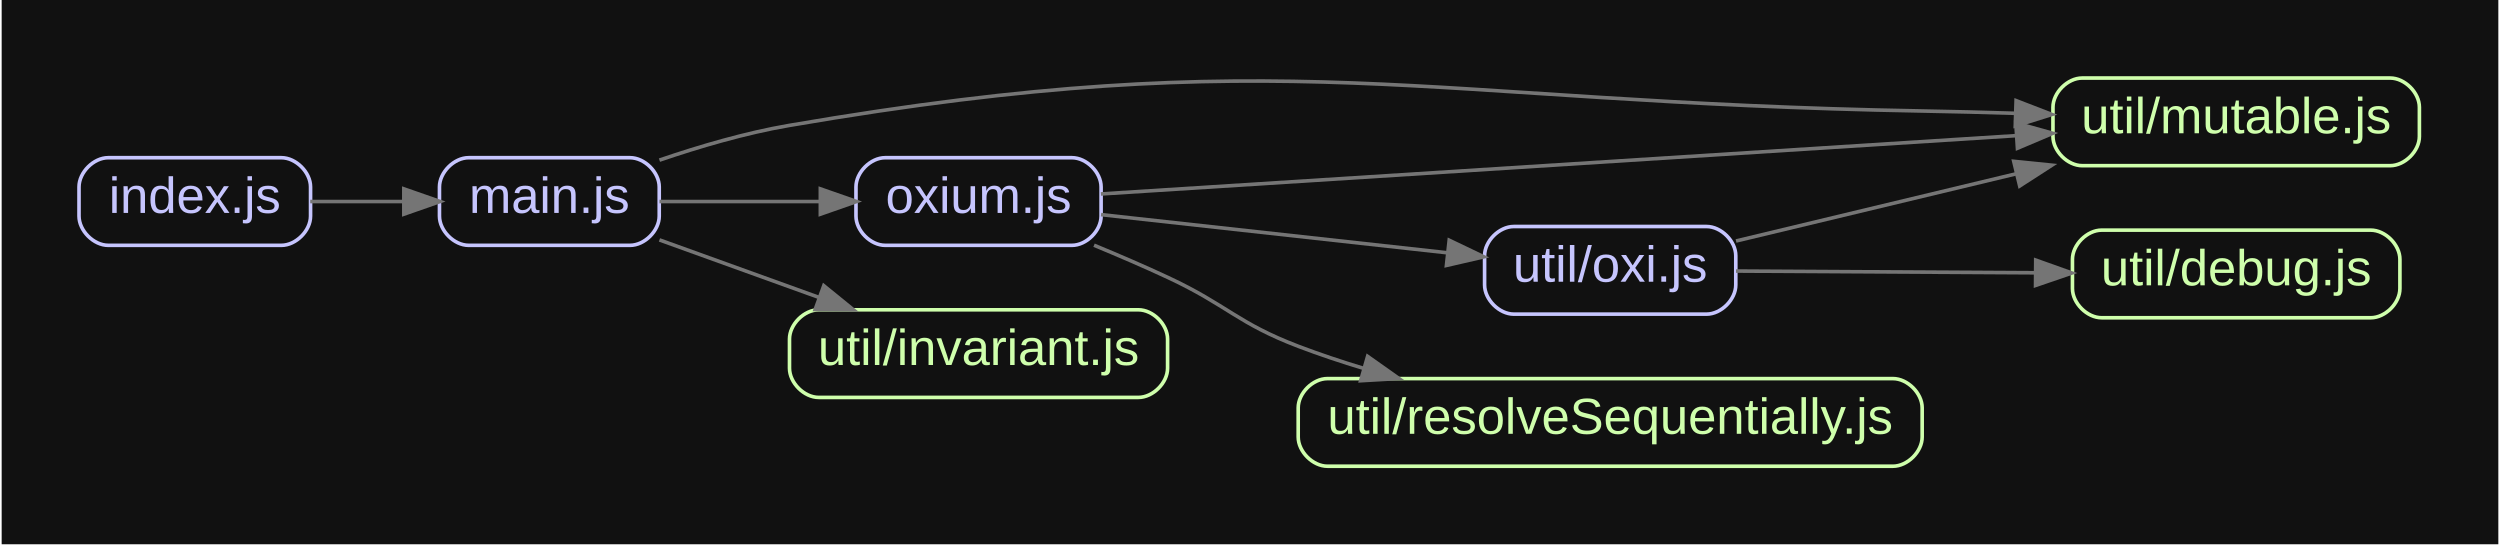
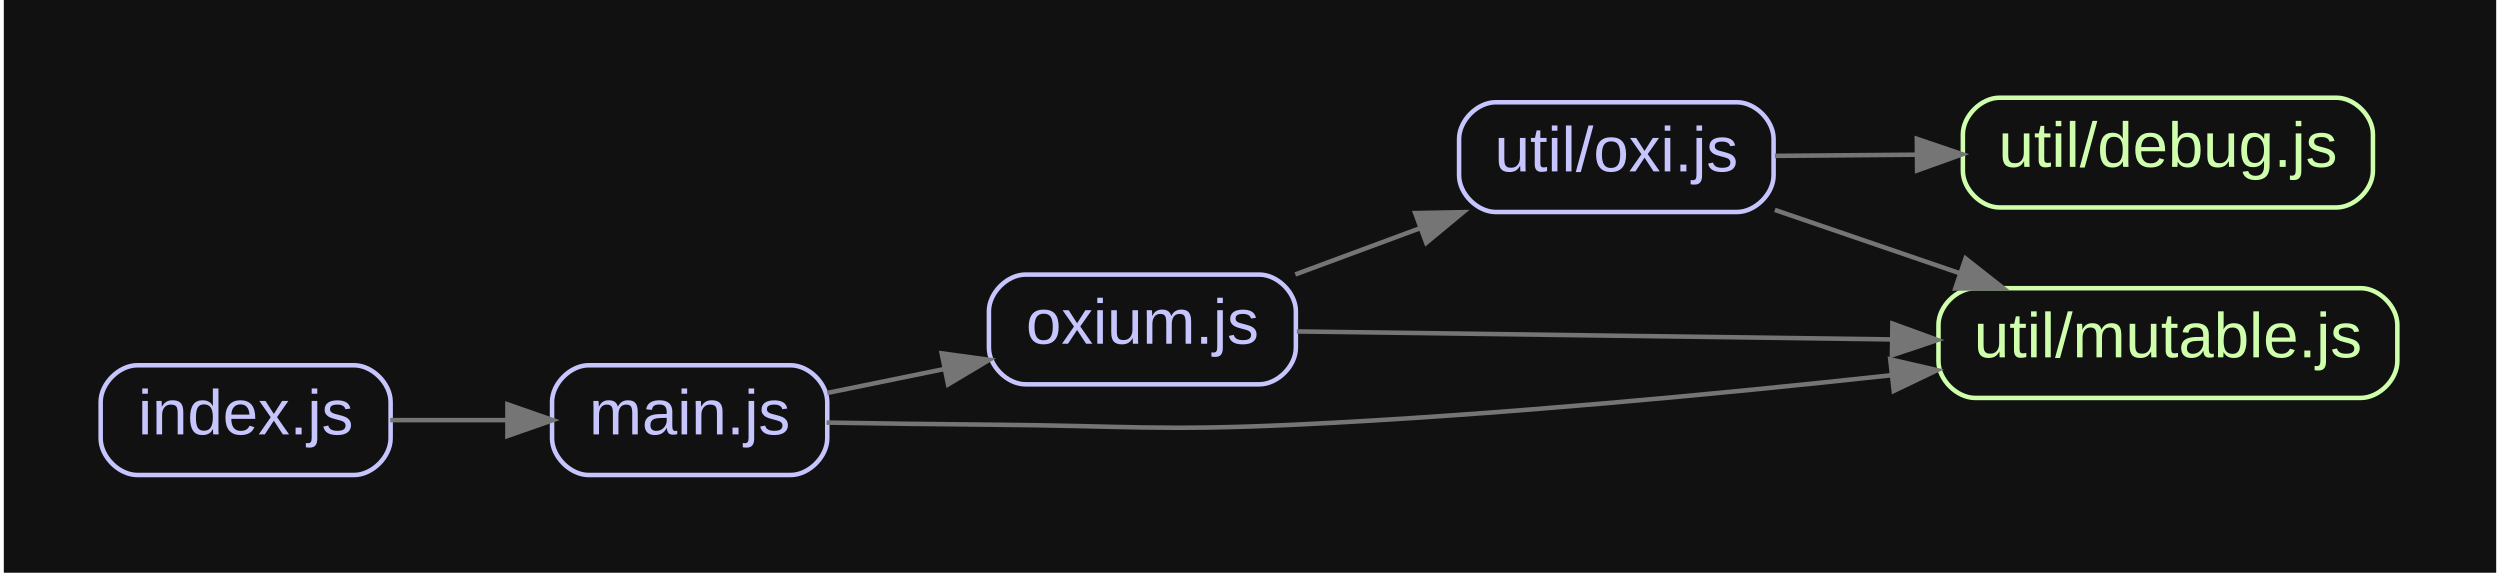
- <svg xmlns="http://www.w3.org/2000/svg" width="689pt" height="150pt" viewBox="0.00 0.00 689.46 150.30">
-   <g id="graph0" class="graph" transform="scale(1 1) rotate(0) translate(21.6 128.7)">
-     <polygon fill="#111111" stroke="transparent" points="-21.6,21.6 -21.6,-128.7 667.86,-128.7 667.86,21.6 -21.6,21.6" />
+ <svg xmlns="http://www.w3.org/2000/svg" width="550pt" height="126pt" viewBox="0.00 0.00 549.63 126.30">
+   <g id="graph0" class="graph" transform="scale(1 1) rotate(0) translate(21.6 104.7)">
+     <polygon fill="#111111" stroke="transparent" points="-21.6,21.6 -21.6,-104.7 528.03,-104.7 528.03,21.6 -21.6,21.6" />
    <g id="node1" class="node">
-       <path fill="none" stroke="#c6c5fe" d="M55.64,-85.15C55.64,-85.15 7.83,-85.15 7.83,-85.15 3.8,-85.15 -0.24,-81.12 -0.24,-77.08 -0.24,-77.08 -0.24,-69.02 -0.24,-69.02 -0.24,-64.98 3.8,-60.95 7.83,-60.95 7.83,-60.95 55.64,-60.95 55.64,-60.95 59.67,-60.95 63.7,-64.98 63.7,-69.02 63.7,-69.02 63.7,-77.08 63.7,-77.08 63.7,-81.12 59.67,-85.15 55.64,-85.15" />
-       <text text-anchor="middle" x="31.73" y="-69.9" font-family="Arial" font-size="14.00" fill="#c6c5fe">index.js</text>
+       <path fill="none" stroke="#c6c5fe" d="M55.64,-24.15C55.64,-24.15 7.83,-24.15 7.83,-24.15 3.8,-24.15 -0.24,-20.12 -0.24,-16.08 -0.24,-16.08 -0.24,-8.02 -0.24,-8.02 -0.24,-3.98 3.8,0.05 7.83,0.05 7.83,0.05 55.64,0.05 55.64,0.05 59.67,0.05 63.7,-3.98 63.7,-8.02 63.7,-8.02 63.7,-16.08 63.7,-16.08 63.7,-20.12 59.67,-24.15 55.64,-24.15" />
+       <text text-anchor="middle" x="31.73" y="-8.9" font-family="Arial" font-size="14.00" fill="#c6c5fe">index.js</text>
    </g>
    <g id="node2" class="node">
-       <path fill="none" stroke="#c6c5fe" d="M151.92,-85.15C151.92,-85.15 107.36,-85.15 107.36,-85.15 103.33,-85.15 99.3,-81.12 99.3,-77.08 99.3,-77.08 99.3,-69.02 99.3,-69.02 99.3,-64.98 103.33,-60.95 107.36,-60.95 107.36,-60.95 151.92,-60.95 151.92,-60.95 155.95,-60.95 159.99,-64.98 159.99,-69.02 159.99,-69.02 159.99,-77.08 159.99,-77.08 159.99,-81.12 155.95,-85.15 151.92,-85.15" />
-       <text text-anchor="middle" x="129.64" y="-69.9" font-family="Arial" font-size="14.00" fill="#c6c5fe">main.js</text>
+       <path fill="none" stroke="#c6c5fe" d="M151.92,-24.15C151.92,-24.15 107.36,-24.15 107.36,-24.15 103.33,-24.15 99.3,-20.12 99.3,-16.08 99.3,-16.08 99.3,-8.02 99.3,-8.02 99.3,-3.98 103.33,0.05 107.36,0.05 107.36,0.05 151.92,0.05 151.92,0.05 155.95,0.05 159.99,-3.98 159.99,-8.02 159.99,-8.02 159.99,-16.08 159.99,-16.08 159.99,-20.12 155.95,-24.15 151.92,-24.15" />
+       <text text-anchor="middle" x="129.64" y="-8.9" font-family="Arial" font-size="14.00" fill="#c6c5fe">main.js</text>
    </g>
    <g id="edge1" class="edge">
-       <path fill="none" stroke="#757575" d="M63.61,-73.05C71.78,-73.05 80.72,-73.05 89.28,-73.05" />
-       <polygon fill="#757575" stroke="#757575" points="89.46,-76.55 99.46,-73.05 89.46,-69.55 89.46,-76.55" />
+       <path fill="none" stroke="#757575" d="M63.61,-12.05C71.78,-12.05 80.72,-12.05 89.28,-12.05" />
+       <polygon fill="#757575" stroke="#757575" points="89.46,-15.55 99.46,-12.05 89.46,-8.55 89.46,-15.55" />
    </g>
    <g id="node3" class="node">
-       <path fill="none" stroke="#c6c5fe" d="M273.94,-85.15C273.94,-85.15 222.39,-85.15 222.39,-85.15 218.35,-85.15 214.32,-81.12 214.32,-77.08 214.32,-77.08 214.32,-69.02 214.32,-69.02 214.32,-64.98 218.35,-60.95 222.39,-60.95 222.39,-60.95 273.94,-60.95 273.94,-60.95 277.98,-60.95 282.01,-64.98 282.01,-69.02 282.01,-69.02 282.01,-77.08 282.01,-77.08 282.01,-81.12 277.98,-85.15 273.94,-85.15" />
-       <text text-anchor="middle" x="248.17" y="-69.9" font-family="Arial" font-size="14.00" fill="#c6c5fe">oxium.js</text>
+       <path fill="none" stroke="#c6c5fe" d="M255.27,-44.15C255.27,-44.15 203.71,-44.15 203.71,-44.15 199.67,-44.15 195.64,-40.12 195.64,-36.08 195.64,-36.08 195.64,-28.02 195.64,-28.02 195.64,-23.98 199.67,-19.95 203.71,-19.95 203.71,-19.95 255.27,-19.95 255.27,-19.95 259.3,-19.95 263.33,-23.98 263.33,-28.02 263.33,-28.02 263.33,-36.08 263.33,-36.08 263.33,-40.12 259.3,-44.15 255.27,-44.15" />
+       <text text-anchor="middle" x="229.49" y="-28.9" font-family="Arial" font-size="14.00" fill="#c6c5fe">oxium.js</text>
    </g>
    <g id="edge2" class="edge">
-       <path fill="none" stroke="#757575" d="M160.05,-73.05C173.39,-73.05 189.44,-73.05 204.11,-73.05" />
-       <polygon fill="#757575" stroke="#757575" points="204.48,-76.55 214.48,-73.05 204.48,-69.55 204.48,-76.55" />
+       <path fill="none" stroke="#757575" d="M160,-18.05C168.09,-19.7 177.04,-21.53 185.72,-23.31" />
+       <polygon fill="#757575" stroke="#757575" points="185.23,-26.78 195.73,-25.35 186.63,-19.92 185.23,-26.78" />
    </g>
    <g id="node4" class="node">
-       <path fill="none" stroke="#cfffac" d="M292.3,-43.15C292.3,-43.15 204.03,-43.15 204.03,-43.15 199.99,-43.15 195.96,-39.12 195.96,-35.08 195.96,-35.08 195.96,-27.02 195.96,-27.02 195.96,-22.98 199.99,-18.95 204.03,-18.95 204.03,-18.95 292.3,-18.95 292.3,-18.95 296.34,-18.95 300.37,-22.98 300.37,-27.02 300.37,-27.02 300.37,-35.08 300.37,-35.08 300.37,-39.12 296.34,-43.15 292.3,-43.15" />
-       <text text-anchor="middle" x="248.17" y="-27.9" font-family="Arial" font-size="14.00" fill="#cfffac">util/invariant.js</text>
+       <path fill="none" stroke="#cfffac" d="M498.16,-41.15C498.16,-41.15 413.11,-41.15 413.11,-41.15 409.08,-41.15 405.04,-37.12 405.04,-33.08 405.04,-33.08 405.04,-25.02 405.04,-25.02 405.04,-20.98 409.08,-16.95 413.11,-16.95 413.11,-16.95 498.16,-16.95 498.16,-16.95 502.2,-16.95 506.23,-20.98 506.23,-25.02 506.23,-25.02 506.23,-33.08 506.23,-33.08 506.23,-37.12 502.2,-41.15 498.16,-41.15" />
+       <text text-anchor="middle" x="455.64" y="-25.9" font-family="Arial" font-size="14.00" fill="#cfffac">util/mutable.js</text>
    </g>
    <g id="edge3" class="edge">
-       <path fill="none" stroke="#757575" d="M160.05,-62.45C173.43,-57.63 189.53,-51.82 204.23,-46.52" />
-       <polygon fill="#757575" stroke="#757575" points="205.43,-49.81 213.65,-43.13 203.05,-43.23 205.43,-49.81" />
+       <path fill="none" stroke="#757575" d="M159.84,-11.51C171.08,-11.32 184.05,-11.14 195.81,-11.05 225.74,-10.82 233.26,-9.65 263.16,-11.05 307.21,-13.12 356.78,-17.84 394.44,-21.93" />
+       <polygon fill="#757575" stroke="#757575" points="394.41,-25.45 404.74,-23.07 395.18,-18.49 394.41,-25.45" />
+     </g>
+     <g id="edge4" class="edge">
+       <path fill="none" stroke="#757575" d="M263.56,-31.61C297.99,-31.15 352.65,-30.41 394.7,-29.85" />
+       <polygon fill="#757575" stroke="#757575" points="394.88,-33.35 404.83,-29.72 394.78,-26.35 394.88,-33.35" />
    </g>
    <g id="node5" class="node">
-       <path fill="none" stroke="#cfffac" d="M637.99,-107.15C637.99,-107.15 552.94,-107.15 552.94,-107.15 548.91,-107.15 544.87,-103.12 544.87,-99.08 544.87,-99.08 544.87,-91.02 544.87,-91.02 544.87,-86.98 548.91,-82.95 552.94,-82.95 552.94,-82.95 637.99,-82.95 637.99,-82.95 642.03,-82.95 646.06,-86.98 646.06,-91.02 646.06,-91.02 646.06,-99.08 646.06,-99.08 646.06,-103.12 642.03,-107.15 637.99,-107.15" />
-       <text text-anchor="middle" x="595.47" y="-91.9" font-family="Arial" font-size="14.00" fill="#cfffac">util/mutable.js</text>
-     </g>
-     <g id="edge4" class="edge">
-       <path fill="none" stroke="#757575" d="M160.05,-84.48C171.09,-88.25 183.86,-92 195.81,-94.05 332.87,-117.59 369.63,-100.48 508.67,-98.05 517.02,-97.9 525.83,-97.68 534.5,-97.41" />
-       <polygon fill="#757575" stroke="#757575" points="534.69,-100.91 544.57,-97.09 534.46,-93.91 534.69,-100.91" />
+       <path fill="none" stroke="#c6c5fe" d="M360.62,-82.15C360.62,-82.15 307.38,-82.15 307.38,-82.15 303.35,-82.15 299.32,-78.12 299.32,-74.08 299.32,-74.08 299.32,-66.02 299.32,-66.02 299.32,-61.98 303.35,-57.95 307.38,-57.95 307.38,-57.95 360.62,-57.95 360.62,-57.95 364.65,-57.95 368.68,-61.98 368.68,-66.02 368.68,-66.02 368.68,-74.08 368.68,-74.08 368.68,-78.12 364.65,-82.15 360.62,-82.15" />
+       <text text-anchor="middle" x="334" y="-66.9" font-family="Arial" font-size="14.00" fill="#c6c5fe">util/oxi.js</text>
    </g>
    <g id="edge5" class="edge">
-       <path fill="none" stroke="#757575" d="M281.96,-75.14C340,-78.84 461.59,-86.58 534.81,-91.25" />
-       <polygon fill="#757575" stroke="#757575" points="534.61,-94.74 544.81,-91.89 535.06,-87.76 534.61,-94.74" />
+       <path fill="none" stroke="#757575" d="M263.2,-44.18C271.99,-47.43 281.61,-51 290.83,-54.42" />
+       <polygon fill="#757575" stroke="#757575" points="289.65,-57.71 300.24,-57.91 292.08,-51.15 289.65,-57.71" />
+     </g>
+     <g id="edge7" class="edge">
+       <path fill="none" stroke="#757575" d="M368.96,-58.41C381.64,-54.07 396.23,-49.07 409.74,-44.44" />
+       <polygon fill="#757575" stroke="#757575" points="411.01,-47.7 419.34,-41.15 408.74,-41.08 411.01,-47.7" />
    </g>
    <g id="node6" class="node">
-       <path fill="none" stroke="#c6c5fe" d="M449.21,-66.15C449.21,-66.15 395.98,-66.15 395.98,-66.15 391.94,-66.15 387.91,-62.12 387.91,-58.08 387.91,-58.08 387.91,-50.02 387.91,-50.02 387.91,-45.98 391.94,-41.95 395.98,-41.95 395.98,-41.95 449.21,-41.95 449.21,-41.95 453.24,-41.95 457.28,-45.98 457.28,-50.02 457.28,-50.02 457.28,-58.08 457.28,-58.08 457.28,-62.12 453.24,-66.15 449.21,-66.15" />
-       <text text-anchor="middle" x="422.59" y="-50.9" font-family="Arial" font-size="14.00" fill="#c6c5fe">util/oxi.js</text>
+       <path fill="none" stroke="#cfffac" d="M492.79,-83.15C492.79,-83.15 418.49,-83.15 418.49,-83.15 414.45,-83.15 410.42,-79.12 410.42,-75.08 410.42,-75.08 410.42,-67.02 410.42,-67.02 410.42,-62.98 414.45,-58.95 418.49,-58.95 418.49,-58.95 492.79,-58.95 492.79,-58.95 496.82,-58.95 500.85,-62.98 500.85,-67.02 500.85,-67.02 500.85,-75.08 500.85,-75.08 500.85,-79.12 496.82,-83.15 492.79,-83.15" />
+       <text text-anchor="middle" x="455.64" y="-67.9" font-family="Arial" font-size="14.00" fill="#cfffac">util/debug.js</text>
    </g>
    <g id="edge6" class="edge">
-       <path fill="none" stroke="#757575" d="M282,-69.43C309.1,-66.45 347.79,-62.18 377.57,-58.9" />
-       <polygon fill="#757575" stroke="#757575" points="378.14,-62.36 387.7,-57.78 377.38,-55.4 378.14,-62.36" />
-     </g>
-     <g id="node7" class="node">
-       <path fill="none" stroke="#cfffac" d="M500.68,-24.15C500.68,-24.15 344.51,-24.15 344.51,-24.15 340.47,-24.15 336.44,-20.12 336.44,-16.08 336.44,-16.08 336.44,-8.02 336.44,-8.02 336.44,-3.98 340.47,0.05 344.51,0.05 344.51,0.05 500.68,0.05 500.68,0.05 504.71,0.05 508.75,-3.98 508.75,-8.02 508.75,-8.02 508.75,-16.08 508.75,-16.08 508.75,-20.12 504.71,-24.15 500.68,-24.15" />
-       <text text-anchor="middle" x="422.59" y="-8.9" font-family="Arial" font-size="14.00" fill="#cfffac">util/resolveSequentially.js</text>
-     </g>
-     <g id="edge7" class="edge">
-       <path fill="none" stroke="#757575" d="M280.06,-60.98C286.85,-58.17 293.97,-55.11 300.52,-52.05 316.91,-44.39 319.61,-39.49 336.52,-33.05 342.3,-30.85 348.4,-28.81 354.56,-26.95" />
-       <polygon fill="#757575" stroke="#757575" points="355.61,-30.29 364.26,-24.17 353.68,-23.56 355.61,-30.29" />
-     </g>
-     <g id="edge9" class="edge">
-       <path fill="none" stroke="#757575" d="M457.35,-62.15C479.43,-67.45 508.88,-74.51 534.83,-80.74" />
-       <polygon fill="#757575" stroke="#757575" points="534.04,-84.15 544.58,-83.08 535.68,-77.34 534.04,-84.15" />
-     </g>
-     <g id="node8" class="node">
-       <path fill="none" stroke="#cfffac" d="M632.62,-65.15C632.62,-65.15 558.31,-65.15 558.31,-65.15 554.28,-65.15 550.25,-61.12 550.25,-57.08 550.25,-57.08 550.25,-49.02 550.25,-49.02 550.25,-44.98 554.28,-40.95 558.31,-40.95 558.31,-40.95 632.62,-40.95 632.62,-40.95 636.65,-40.95 640.68,-44.98 640.68,-49.02 640.68,-49.02 640.68,-57.08 640.68,-57.08 640.68,-61.12 636.65,-65.15 632.62,-65.15" />
-       <text text-anchor="middle" x="595.47" y="-49.9" font-family="Arial" font-size="14.00" fill="#cfffac">util/debug.js</text>
-     </g>
-     <g id="edge8" class="edge">
-       <path fill="none" stroke="#757575" d="M457.35,-53.85C480.9,-53.71 512.83,-53.53 539.95,-53.37" />
-       <polygon fill="#757575" stroke="#757575" points="540.11,-56.87 550.09,-53.31 540.06,-49.87 540.11,-56.87" />
+       <path fill="none" stroke="#757575" d="M368.96,-70.33C378.7,-70.41 389.57,-70.51 400.21,-70.59" />
+       <polygon fill="#757575" stroke="#757575" points="400.27,-74.09 410.3,-70.68 400.33,-67.1 400.27,-74.09" />
    </g>
  </g>
</svg>
